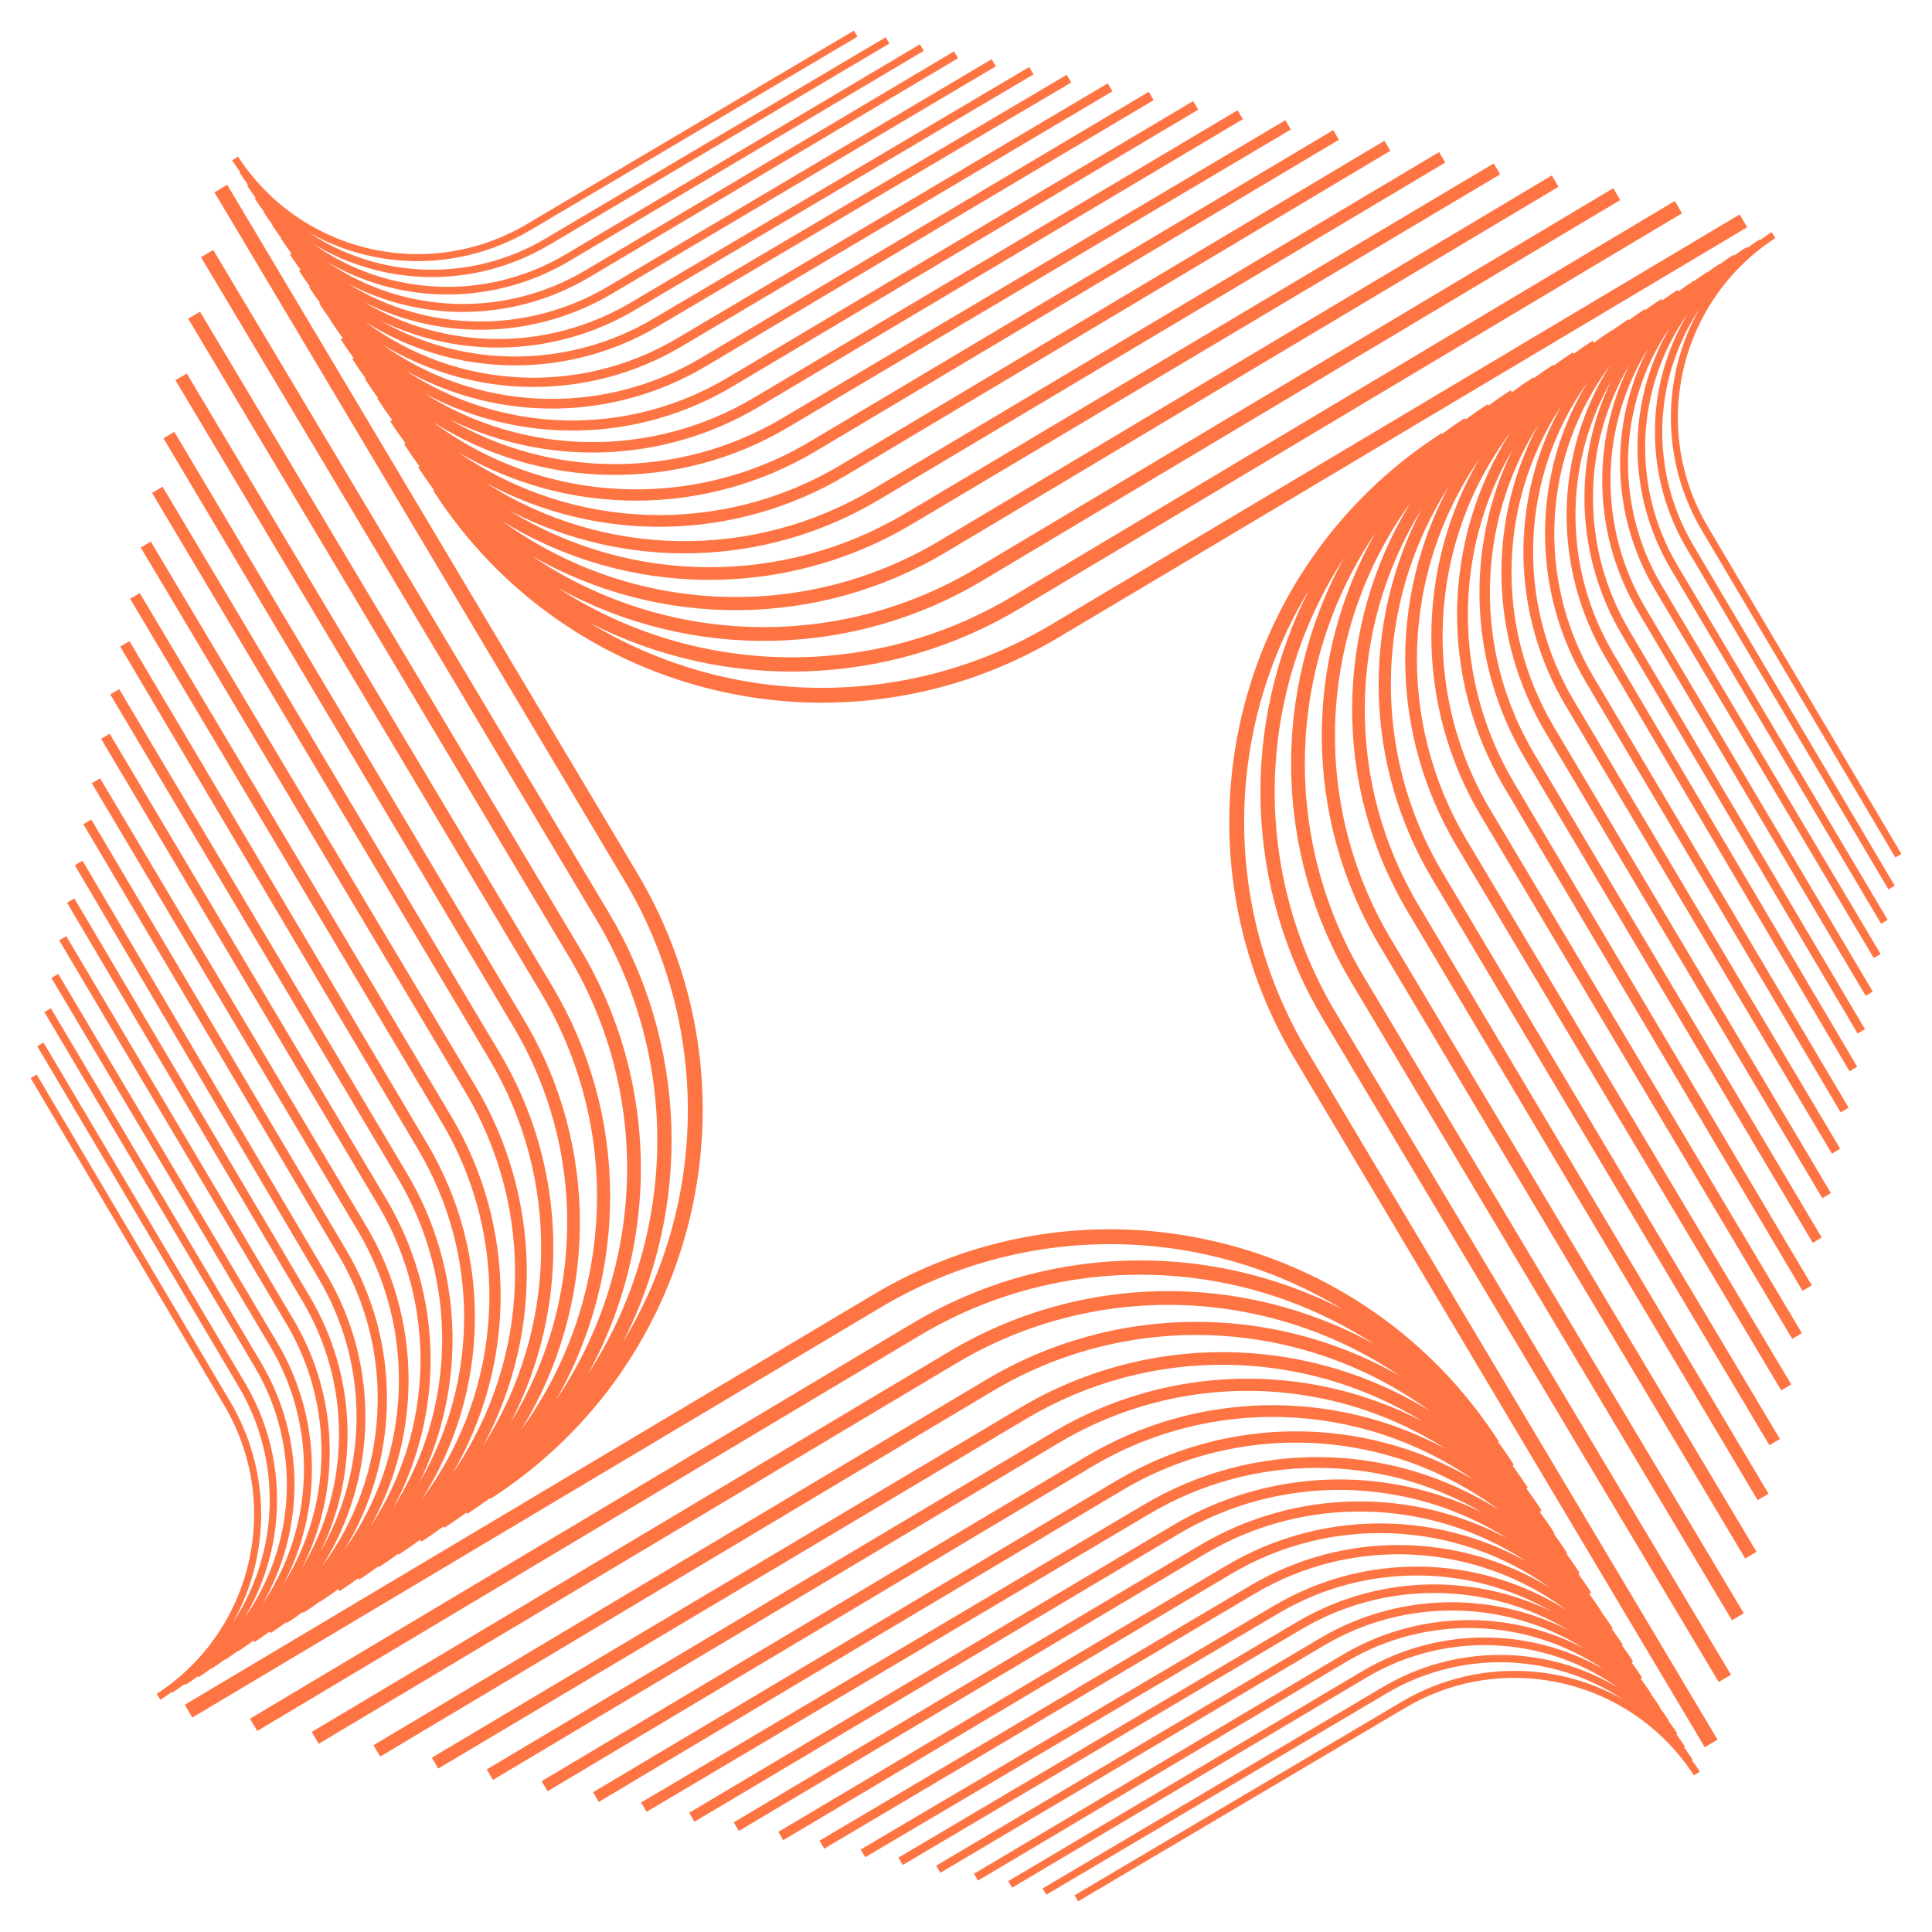
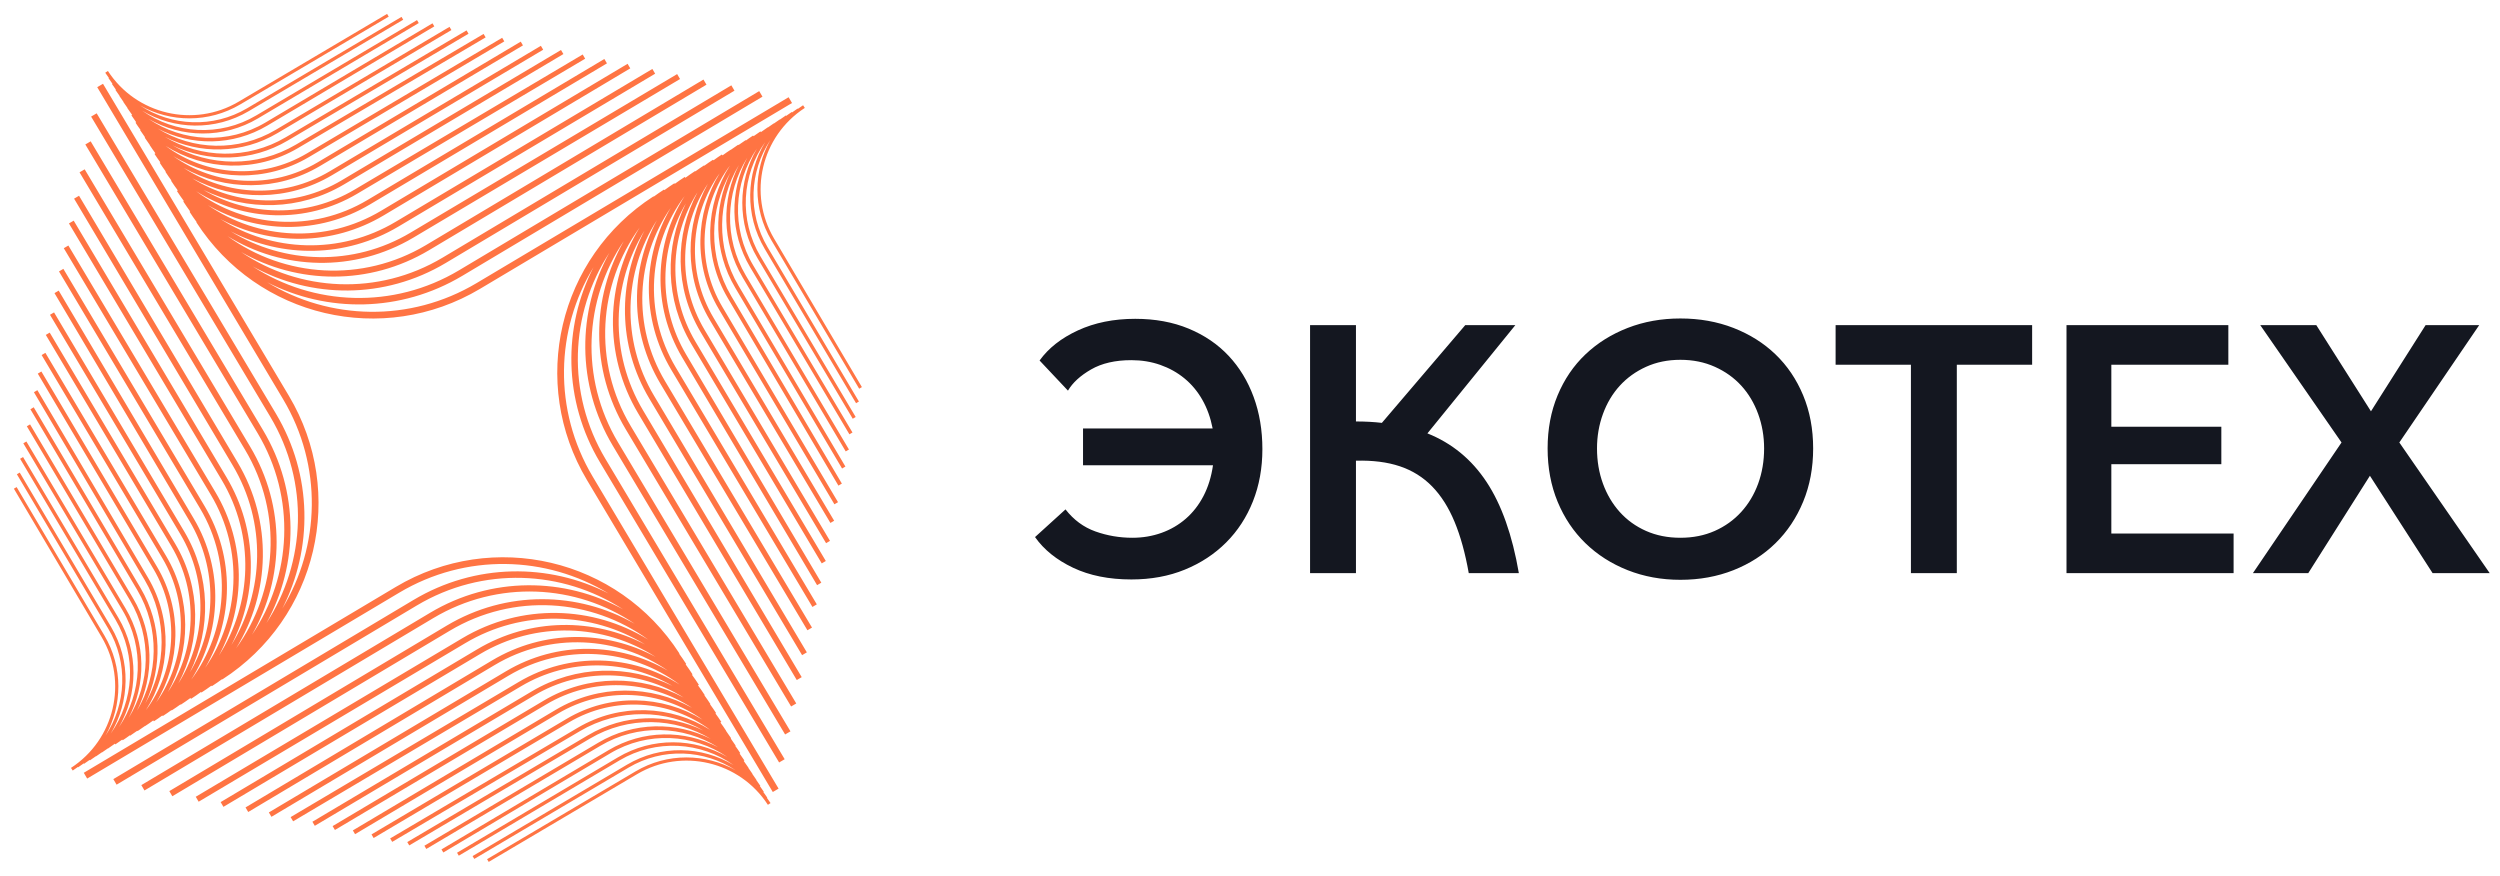
- <svg xmlns="http://www.w3.org/2000/svg" width="55" height="55" viewBox="0 0 55 55">
-   <path fill="#FF7443" fill-rule="evenodd" d="M6.625 46.199a6.332 6.332 0 0 0 .17-6.724l-5.734-9.69.178-.106 5.736 9.69a6.538 6.538 0 0 1-.022 6.7 6.582 6.582 0 0 0 .291-7.169L1.262 28.812l.186-.11 5.983 10.089a6.796 6.796 0 0 1 .037 6.876 6.832 6.832 0 0 0 .225-7.34L1.463 27.84l.195-.114 6.229 10.486a7.053 7.053 0 0 1 .188 6.88 7.127 7.127 0 0 0 .08-7.404L1.686 26.77l.202-.119L8.357 37.57a7.357 7.357 0 0 1 .242 7.068 7.422 7.422 0 0 0 .019-7.587L1.908 25.7l.21-.123 6.709 11.349a7.66 7.66 0 0 1 .298 7.247 7.716 7.716 0 0 0-.045-7.761l-6.95-11.78.218-.13 6.949 11.78a7.97 7.97 0 0 1-.134 8.317 8.01 8.01 0 0 0 .471-8.873L2.373 23.464l.226-.134L9.86 35.592a8.27 8.27 0 0 1-.057 8.529 8.299 8.299 0 0 0 .385-9.08L2.614 22.296l.236-.139 7.574 12.743a8.568 8.568 0 0 1 .121 8.56 8.634 8.634 0 0 0 .21-9.17L2.878 21.033l.245-.144 7.88 13.257a8.913 8.913 0 0 1 .193 8.781 8.969 8.969 0 0 0 .129-9.386L3.139 19.769l.255-.15 8.184 13.772a9.258 9.258 0 0 1 .352 8.83 9.348 9.348 0 0 0-.025-9.494l-8.483-14.32.264-.156 8.483 14.32a9.655 9.655 0 0 1-.162 10.114 9.68 9.68 0 0 0 .557-10.755l-8.86-14.884.275-.162 8.86 14.884a9.995 9.995 0 0 1 .041 10.179 10.055 10.055 0 0 0 .357-10.879l-9.23-15.48.286-.169L13.524 30.9a10.382 10.382 0 0 1 .223 10.27 10.475 10.475 0 0 0 .177-11.027L4.329 14.032l.299-.176 9.594 16.112a10.815 10.815 0 0 1 .307 10.543 10.894 10.894 0 0 0 .082-11.293L4.653 12.476l.31-.182 9.957 16.742a11.253 11.253 0 0 1-.09 11.675 11.312 11.312 0 0 0 .56-12.466L4.994 10.823l.323-.19 10.394 17.423a11.68 11.68 0 0 1 .115 11.804 11.772 11.772 0 0 0 .354-12.652L5.358 9.073l.337-.198 10.822 18.136a12.154 12.154 0 0 1 .216 12.117 12.232 12.232 0 0 0 .24-12.957L5.722 7.322l.35-.205 11.25 18.85a12.628 12.628 0 0 1 .407 12.25 12.737 12.737 0 0 0 .05-13.147L6.105 5.475l.364-.214 11.673 19.596A13.156 13.156 0 0 1 13.96 42.67l-.012-.02c-.21.154-.425.303-.647.445l-.024-.036c-.204.15-.413.294-.629.433l-.024-.037c-.204.15-.413.295-.63.434l-.035-.055a11.57 11.57 0 0 1-.611.423l-.014-.021c-.178.13-.361.256-.55.378l-.014-.022c-.178.13-.36.257-.549.378l-.025-.04c-.173.128-.35.25-.532.368l-.038-.057a9.969 9.969 0 0 1-.513.357l-.005-.008c-.152.112-.308.22-.469.324l-.016-.024a8.935 8.935 0 0 1-.451.311l-.016-.024a8.515 8.515 0 0 1-.452.312l-.027-.042c-.14.104-.285.204-.434.3l-.028-.043a7.98 7.98 0 0 1-.433.303l-.007-.01c-.12.089-.244.174-.37.257l-.007-.01c-.12.089-.244.175-.371.257l-.007-.01c-.12.09-.244.175-.37.257l-.018-.026a7.128 7.128 0 0 1-.355.245l-.017-.028a6.405 6.405 0 0 1-.354.246l-.013-.02a6.694 6.694 0 0 1-.326.226l-.109-.168a6.093 6.093 0 0 0 1.927-8.212l-5.513-9.32.172-.102 5.513 9.32a6.292 6.292 0 0 1 .068 6.29zM46.2 48.375a6.332 6.332 0 0 0-6.724-.17l-9.69 5.734-.106-.178 9.69-5.736a6.538 6.538 0 0 1 6.7.022 6.582 6.582 0 0 0-7.169-.291l-10.088 5.982-.11-.186 10.089-5.983a6.796 6.796 0 0 1 6.876-.037 6.832 6.832 0 0 0-7.34-.225l-10.487 6.23-.114-.195 10.486-6.229a7.053 7.053 0 0 1 6.88-.188 7.127 7.127 0 0 0-7.404-.08L26.77 53.314l-.119-.202 10.918-6.469a7.357 7.357 0 0 1 7.068-.242 7.422 7.422 0 0 0-7.587-.019l-11.35 6.71-.123-.21 11.349-6.709a7.66 7.66 0 0 1 7.247-.298 7.716 7.716 0 0 0-7.761.045l-11.78 6.95-.13-.218 11.78-6.949a7.97 7.97 0 0 1 8.317.134 8.01 8.01 0 0 0-8.873-.471l-12.262 7.261-.134-.226 12.262-7.261a8.27 8.27 0 0 1 8.529.057 8.299 8.299 0 0 0-9.08-.385l-12.744 7.574-.139-.236 12.743-7.574a8.568 8.568 0 0 1 8.56-.121 8.634 8.634 0 0 0-9.17-.21l-13.258 7.878-.144-.245 13.257-7.88a8.913 8.913 0 0 1 8.781-.193 8.969 8.969 0 0 0-9.386-.129l-13.772 8.185-.15-.255 13.772-8.184a9.258 9.258 0 0 1 8.83-.352 9.348 9.348 0 0 0-9.494.025l-14.32 8.483-.156-.264 14.32-8.483a9.655 9.655 0 0 1 10.114.162 9.68 9.68 0 0 0-10.755-.557l-14.884 8.86-.162-.275 14.884-8.86a9.995 9.995 0 0 1 10.179-.041 10.055 10.055 0 0 0-10.879-.357l-15.48 9.23-.169-.286L30.9 41.476a10.382 10.382 0 0 1 10.27-.223 10.475 10.475 0 0 0-11.027-.177l-16.111 9.595-.176-.299 16.112-9.594a10.815 10.815 0 0 1 10.543-.307 10.894 10.894 0 0 0-11.293-.082l-16.742 9.958-.182-.31 16.742-9.957a11.253 11.253 0 0 1 11.675.09 11.312 11.312 0 0 0-12.466-.56L10.823 50.006l-.19-.323 17.423-10.394a11.68 11.68 0 0 1 11.804-.115 11.772 11.772 0 0 0-12.652-.354L9.073 49.642l-.198-.337 18.136-10.822a12.154 12.154 0 0 1 12.117-.216 12.232 12.232 0 0 0-12.957-.24L7.322 49.278l-.205-.35 18.85-11.25a12.628 12.628 0 0 1 12.25-.407 12.737 12.737 0 0 0-13.147-.05L5.475 48.895l-.214-.364 19.596-11.673A13.156 13.156 0 0 1 42.67 41.04l-.02.012c.154.21.303.425.445.647l-.036.024c.15.204.294.413.433.629l-.037.024c.15.204.295.413.434.63l-.055.035c.147.198.288.402.423.611l-.021.014c.13.178.256.361.378.55l-.022.014c.13.178.257.36.378.549l-.04.025c.128.173.25.35.368.532l-.057.038c.123.166.242.337.357.513l-.008.005c.112.152.22.308.324.469l-.024.016c.107.146.211.296.311.451l-.024.016c.108.146.212.297.312.452l-.042.027c.104.14.204.285.3.434l-.043.028c.105.14.206.285.303.433l-.01.007c.089.12.174.244.257.37l-.01.007c.089.12.175.244.257.371l-.01.007c.09.12.175.244.257.37l-.026.018c.084.115.166.233.245.355l-.028.017c.086.115.168.233.246.354l-.02.013c.078.106.153.215.226.326l-.168.109a6.093 6.093 0 0 0-8.212-1.927l-9.32 5.513-.102-.172 9.32-5.513a6.292 6.292 0 0 1 6.29-.068zM48.375 8.8a6.332 6.332 0 0 0-.17 6.724l5.734 9.69-.178.106-5.736-9.69a6.538 6.538 0 0 1 .022-6.7 6.582 6.582 0 0 0-.291 7.169l5.982 10.088-.186.11-5.983-10.089a6.796 6.796 0 0 1-.037-6.876 6.832 6.832 0 0 0-.225 7.34l6.23 10.487-.195.114-6.229-10.486a7.053 7.053 0 0 1-.188-6.88 7.127 7.127 0 0 0-.08 7.404l6.469 10.918-.202.119-6.469-10.918a7.357 7.357 0 0 1-.242-7.068 7.422 7.422 0 0 0-.019 7.587l6.71 11.35-.21.123-6.709-11.349a7.66 7.66 0 0 1-.298-7.247 7.716 7.716 0 0 0 .045 7.761l6.95 11.78-.218.13-6.949-11.78a7.97 7.97 0 0 1 .134-8.317 8.01 8.01 0 0 0-.471 8.873l7.261 12.262-.226.134-7.261-12.262a8.27 8.27 0 0 1 .057-8.529 8.299 8.299 0 0 0-.385 9.08l7.574 12.744-.236.139-7.574-12.743a8.568 8.568 0 0 1-.121-8.56 8.634 8.634 0 0 0-.21 9.17l7.878 13.258-.245.144-7.88-13.257a8.913 8.913 0 0 1-.193-8.781 8.969 8.969 0 0 0-.129 9.386l8.185 13.772-.255.15-8.184-13.772a9.258 9.258 0 0 1-.352-8.83 9.348 9.348 0 0 0 .025 9.494l8.483 14.32-.264.156-8.483-14.32a9.655 9.655 0 0 1 .162-10.114 9.68 9.68 0 0 0-.557 10.755l8.86 14.884-.275.162-8.86-14.884a9.995 9.995 0 0 1-.041-10.179 10.055 10.055 0 0 0-.357 10.879l9.23 15.48-.286.169L41.476 24.1a10.382 10.382 0 0 1-.223-10.27 10.475 10.475 0 0 0-.177 11.027l9.595 16.111-.299.176-9.594-16.112a10.815 10.815 0 0 1-.307-10.543 10.894 10.894 0 0 0-.082 11.293l9.958 16.742-.31.182-9.957-16.742a11.253 11.253 0 0 1 .09-11.675 11.312 11.312 0 0 0-.56 12.466l10.395 17.422-.323.19-10.394-17.423a11.68 11.68 0 0 1-.115-11.804 11.772 11.772 0 0 0-.354 12.652l10.823 18.135-.337.198-10.822-18.136a12.154 12.154 0 0 1-.216-12.117 12.232 12.232 0 0 0-.24 12.957l11.251 18.849-.35.205-11.25-18.85a12.628 12.628 0 0 1-.407-12.25 12.737 12.737 0 0 0-.05 13.147l11.674 19.595-.364.214-11.673-19.596A13.156 13.156 0 0 1 41.04 12.33l.012.02c.21-.154.425-.303.647-.445l.024.036c.204-.15.413-.294.629-.433l.024.037c.204-.15.413-.295.63-.434l.035.055c.198-.147.402-.288.611-.423l.014.021c.178-.13.361-.256.55-.378l.014.022c.178-.13.36-.257.549-.378l.025.04c.173-.128.35-.25.532-.368l.038.057c.166-.123.337-.242.513-.357l.005.008c.152-.112.308-.22.469-.324l.016.024c.146-.107.296-.211.451-.311l.016.024c.146-.108.297-.212.452-.312l.027.042c.14-.104.285-.204.434-.3l.028.043a7.98 7.98 0 0 1 .433-.303l.007.01c.12-.089.244-.174.37-.257l.007.01c.12-.089.244-.175.371-.257l.007.01c.12-.09.244-.175.37-.257l.018.026c.115-.084.233-.166.355-.245l.017.028c.115-.086.233-.168.354-.246l.013.02c.106-.078.215-.153.326-.226l.109.168a6.093 6.093 0 0 0-1.927 8.212l5.513 9.32-.172.102-5.513-9.32a6.292 6.292 0 0 1-.068-6.29zM8.8 6.625a6.332 6.332 0 0 0 6.724.17l9.69-5.734.106.178-9.69 5.736a6.538 6.538 0 0 1-6.7-.022 6.582 6.582 0 0 0 7.169.291l10.088-5.982.11.186-10.089 5.983a6.796 6.796 0 0 1-6.876.037 6.832 6.832 0 0 0 7.34.225l10.487-6.23.114.195-10.486 6.229a7.053 7.053 0 0 1-6.88.188 7.127 7.127 0 0 0 7.404.08L28.23 1.686l.119.202L17.43 8.357a7.357 7.357 0 0 1-7.068.242 7.422 7.422 0 0 0 7.587.019l11.35-6.71.123.21-11.349 6.709a7.66 7.66 0 0 1-7.247.298 7.716 7.716 0 0 0 7.761-.045l11.78-6.95.13.218-11.78 6.949a7.97 7.97 0 0 1-8.317-.134 8.01 8.01 0 0 0 8.873.471l12.262-7.261.134.226L19.408 9.86a8.27 8.27 0 0 1-8.529-.057 8.299 8.299 0 0 0 9.08.385l12.744-7.574.139.236-12.743 7.574a8.568 8.568 0 0 1-8.56.121 8.634 8.634 0 0 0 9.17.21l13.258-7.878.144.245-13.257 7.88a8.913 8.913 0 0 1-8.781.193 8.969 8.969 0 0 0 9.386.129l13.772-8.185.15.255-13.772 8.184a9.258 9.258 0 0 1-8.83.352 9.348 9.348 0 0 0 9.494-.025l14.32-8.483.156.264-14.32 8.483a9.655 9.655 0 0 1-10.114-.162 9.68 9.68 0 0 0 10.755.557l14.884-8.86.162.275-14.884 8.86a9.995 9.995 0 0 1-10.179.041 10.055 10.055 0 0 0 10.879.357l15.48-9.23.169.286L24.1 13.524a10.382 10.382 0 0 1-10.27.223 10.475 10.475 0 0 0 11.027.177l16.111-9.595.176.299-16.112 9.594a10.815 10.815 0 0 1-10.543.307 10.894 10.894 0 0 0 11.293.082l16.742-9.958.182.31-16.742 9.957a11.253 11.253 0 0 1-11.675-.09 11.312 11.312 0 0 0 12.466.56L44.177 4.994l.19.323-17.423 10.394a11.68 11.68 0 0 1-11.804.115 11.772 11.772 0 0 0 12.652.354L45.927 5.358l.198.337-18.136 10.822a12.154 12.154 0 0 1-12.117.216 12.232 12.232 0 0 0 12.957.24L47.678 5.722l.205.35-18.85 11.25a12.628 12.628 0 0 1-12.25.407 12.737 12.737 0 0 0 13.147.05L49.525 6.105l.214.364-19.596 11.673A13.156 13.156 0 0 1 12.33 13.96l.02-.012c-.154-.21-.303-.425-.445-.647l.036-.024c-.15-.204-.294-.413-.433-.629l.037-.024c-.15-.204-.295-.413-.434-.63l.055-.035a11.57 11.57 0 0 1-.423-.611l.021-.014a10.98 10.98 0 0 1-.378-.55l.022-.014c-.13-.178-.257-.36-.378-.549l.04-.025c-.128-.173-.25-.35-.368-.532l.057-.038a9.969 9.969 0 0 1-.357-.513l.008-.005a9.506 9.506 0 0 1-.324-.469l.024-.016a8.935 8.935 0 0 1-.311-.451l.024-.016a8.515 8.515 0 0 1-.312-.452l.042-.027a8.494 8.494 0 0 1-.3-.434l.043-.028a7.98 7.98 0 0 1-.303-.433l.01-.007a7.963 7.963 0 0 1-.257-.37l.01-.007a7.584 7.584 0 0 1-.257-.371l.01-.007a7.242 7.242 0 0 1-.257-.37l.026-.018a7.128 7.128 0 0 1-.245-.355l.028-.017a6.405 6.405 0 0 1-.246-.354l.02-.013a6.693 6.693 0 0 1-.226-.326l.168-.109a6.093 6.093 0 0 0 8.212 1.927l9.32-5.513.102.172-9.32 5.513a6.292 6.292 0 0 1-6.29.068z" />
+ <svg xmlns="http://www.w3.org/2000/svg" width="157px" height="55px" viewBox="0 0 157 55" version="1.1">
+   <defs />
+   <g id="Page-1" stroke="none" stroke-width="1" fill="none" fill-rule="evenodd">
+     <g id="Экотех_1200" transform="translate(-31, -28)">
+       <g id="Group-18" transform="translate(31, 28)">
+         <g id="logo">
+           <path d="M7.291,46.916 C8.522,44.908 8.574,42.296 7.226,40.19 L1.156,30.706 L1.331,30.594 L7.401,40.078 C8.738,42.167 8.742,44.737 7.613,46.775 C9.003,44.664 9.1,41.854 7.655,39.6 L1.324,29.727 L1.506,29.611 L7.837,39.484 C9.21,41.625 9.236,44.251 8.114,46.355 C9.491,44.175 9.562,41.314 8.083,39.011 L1.492,28.748 L1.681,28.627 L8.273,38.89 C9.643,41.024 9.725,43.621 8.701,45.759 C9.987,43.521 10.004,40.669 8.523,38.357 L1.676,27.672 L1.874,27.546 L8.72,38.231 C10.123,40.42 10.225,43.078 9.208,45.286 C10.481,42.977 10.474,40.068 8.962,37.703 L1.861,26.595 L2.066,26.464 L9.167,37.572 C10.6,39.813 10.724,42.529 9.718,44.804 C10.973,42.426 10.943,39.463 9.402,37.049 L2.046,25.518 L2.258,25.382 L9.615,36.913 C11.272,39.511 11.237,42.723 9.771,45.228 C11.563,42.644 11.723,39.142 9.932,36.344 L2.247,24.343 L2.469,24.202 L10.154,36.203 C11.858,38.864 11.851,42.142 10.394,44.728 C12.169,42.059 12.298,38.496 10.462,35.64 L2.448,23.169 L2.679,23.022 L10.693,35.493 C12.403,38.154 12.463,41.408 11.113,44.043 C12.786,41.301 12.849,37.743 11.003,34.871 L2.666,21.896 L2.906,21.743 L11.243,34.718 C12.995,37.444 13.082,40.768 11.744,43.487 C13.398,40.659 13.429,37.035 11.544,34.102 L2.884,20.624 L3.134,20.465 L11.794,33.943 C13.55,36.676 13.695,39.989 12.453,42.755 C14.017,39.856 13.991,36.225 12.097,33.268 L3.119,19.254 L3.378,19.088 L12.356,33.103 C14.381,36.264 14.338,40.173 12.546,43.216 C14.721,40.084 14.911,35.84 12.728,32.448 L3.354,17.883 L3.623,17.711 L12.998,32.277 C15.039,35.448 15.071,39.34 13.393,42.448 C15.458,39.226 15.573,34.98 13.371,31.564 L3.605,16.415 L3.886,16.236 L13.651,31.386 C15.707,34.575 15.808,38.465 14.233,41.642 C16.198,38.327 16.245,34.064 14.024,30.615 L3.874,14.849 L4.166,14.663 L14.317,30.43 C16.422,33.7 16.554,37.677 14.991,40.956 C16.935,37.536 16.946,33.192 14.678,29.667 L4.142,13.282 L4.446,13.089 L14.982,29.474 C17.326,33.119 17.312,37.612 15.298,41.145 C17.766,37.493 17.954,32.593 15.423,28.667 L4.427,11.618 L4.743,11.418 L15.739,28.467 C18.108,32.141 18.171,36.641 16.265,40.26 C18.627,36.497 18.738,31.572 16.178,27.603 L4.729,9.856 L5.058,9.648 L16.507,27.395 C18.937,31.161 19.037,35.761 17.145,39.497 C19.483,35.613 19.551,30.596 16.933,26.539 L5.031,8.094 L5.373,7.877 L17.275,26.323 C19.726,30.121 19.898,34.734 18.109,38.552 C20.346,34.562 20.342,29.513 17.7,25.411 L5.35,6.235 L5.705,6.009 L18.055,25.186 C21.903,31.159 20.333,39.076 14.498,43.133 L14.485,43.114 C14.281,43.275 14.07,43.431 13.854,43.581 L13.829,43.546 C13.63,43.703 13.426,43.854 13.215,44.001 L13.19,43.964 C12.991,44.122 12.787,44.274 12.576,44.42 L12.539,44.366 C12.346,44.52 12.147,44.668 11.943,44.811 L11.928,44.79 C11.754,44.927 11.576,45.059 11.392,45.187 L11.377,45.165 C11.204,45.302 11.025,45.435 10.841,45.562 L10.814,45.524 C10.647,45.657 10.474,45.786 10.296,45.91 L10.256,45.854 C10.095,45.983 9.927,46.108 9.755,46.228 L9.75,46.221 C9.602,46.338 9.45,46.451 9.293,46.561 L9.277,46.537 C9.134,46.65 8.987,46.759 8.836,46.864 L8.819,46.84 C8.677,46.954 8.53,47.063 8.379,47.168 L8.35,47.127 C8.213,47.236 8.072,47.341 7.927,47.443 L7.897,47.4 C7.761,47.51 7.62,47.616 7.475,47.718 L7.468,47.709 C7.351,47.801 7.23,47.891 7.106,47.978 L7.1,47.969 C6.983,48.062 6.862,48.152 6.738,48.238 L6.731,48.229 C6.614,48.322 6.493,48.412 6.369,48.499 L6.351,48.472 C6.239,48.561 6.124,48.647 6.005,48.73 L5.987,48.703 C5.875,48.792 5.76,48.878 5.642,48.961 L5.627,48.941 C5.525,49.023 5.419,49.102 5.31,49.178 L5.195,49.015 C7.871,47.141 8.594,43.492 6.834,40.74 L1,31.618 L1.168,31.51 L7.002,40.633 C8.253,42.588 8.29,44.982 7.291,46.916 Z M46.916,47.709 C44.908,46.478 42.296,46.426 40.19,47.774 L30.706,53.844 L30.594,53.669 L40.078,47.599 C42.167,46.262 44.737,46.258 46.775,47.387 C44.664,45.997 41.854,45.9 39.6,47.345 L29.727,53.676 L29.611,53.494 L39.484,47.163 C41.625,45.79 44.251,45.764 46.355,46.886 C44.175,45.509 41.314,45.438 39.011,46.917 L28.748,53.508 L28.627,53.319 L38.89,46.727 C41.024,45.357 43.621,45.275 45.759,46.299 C43.521,45.013 40.669,44.996 38.357,46.477 L27.672,53.324 L27.546,53.126 L38.231,46.28 C40.42,44.877 43.078,44.775 45.286,45.792 C42.977,44.519 40.068,44.526 37.703,46.038 L26.595,53.139 L26.464,52.934 L37.572,45.833 C39.813,44.4 42.529,44.276 44.804,45.282 C42.426,44.027 39.463,44.057 37.049,45.598 L25.518,52.954 L25.382,52.742 L36.913,45.385 C39.511,43.728 42.723,43.763 45.228,45.229 C42.644,43.437 39.142,43.277 36.344,45.068 L24.343,52.753 L24.202,52.531 L36.203,44.846 C38.864,43.142 42.142,43.149 44.728,44.606 C42.059,42.831 38.496,42.702 35.64,44.538 L23.169,52.552 L23.022,52.321 L35.493,44.307 C38.154,42.597 41.408,42.537 44.043,43.887 C41.301,42.214 37.743,42.151 34.871,43.997 L21.896,52.334 L21.743,52.094 L34.718,43.757 C37.444,42.005 40.768,41.918 43.487,43.256 C40.659,41.602 37.035,41.571 34.102,43.456 L20.624,52.116 L20.465,51.866 L33.943,43.206 C36.676,41.45 39.989,41.305 42.755,42.547 C39.856,40.983 36.225,41.009 33.268,42.903 L19.254,51.881 L19.088,51.622 L33.103,42.644 C36.264,40.619 40.173,40.662 43.216,42.454 C40.084,40.279 35.84,40.089 32.448,42.272 L17.883,51.646 L17.711,51.377 L32.277,42.002 C35.448,39.961 39.34,39.929 42.448,41.607 C39.226,39.542 34.98,39.427 31.564,41.629 L16.415,51.395 L16.236,51.114 L31.386,41.349 C34.575,39.293 38.465,39.192 41.642,40.767 C38.327,38.802 34.064,38.755 30.615,40.976 L14.849,51.126 L14.663,50.834 L30.43,40.683 C33.7,38.578 37.677,38.446 40.956,40.009 C37.536,38.065 33.192,38.054 29.667,40.322 L13.282,50.858 L13.089,50.554 L29.474,40.018 C33.119,37.674 37.612,37.688 41.145,39.702 C37.493,37.234 32.593,37.046 28.667,39.577 L11.618,50.573 L11.418,50.257 L28.467,39.261 C32.141,36.892 36.641,36.829 40.26,38.735 C36.497,36.373 31.572,36.262 27.603,38.822 L9.856,50.271 L9.648,49.942 L27.395,38.493 C31.161,36.063 35.761,35.963 39.497,37.855 C35.613,35.517 30.596,35.449 26.539,38.067 L8.094,49.969 L7.877,49.627 L26.323,37.725 C30.121,35.274 34.734,35.102 38.552,36.891 C34.562,34.654 29.513,34.658 25.411,37.3 L6.235,49.65 L6.009,49.295 L25.186,36.945 C31.159,33.097 39.076,34.667 43.133,40.502 L43.114,40.515 C43.275,40.719 43.431,40.93 43.581,41.146 L43.546,41.171 C43.703,41.37 43.854,41.574 44.001,41.785 L43.964,41.81 C44.122,42.009 44.274,42.213 44.42,42.424 L44.366,42.461 C44.52,42.654 44.668,42.853 44.811,43.057 L44.79,43.072 C44.927,43.246 45.059,43.424 45.187,43.608 L45.165,43.623 C45.302,43.796 45.435,43.975 45.562,44.159 L45.524,44.186 C45.657,44.353 45.786,44.526 45.91,44.704 L45.854,44.744 C45.983,44.905 46.108,45.073 46.228,45.245 L46.221,45.25 C46.338,45.398 46.451,45.55 46.561,45.707 L46.537,45.723 C46.65,45.866 46.759,46.013 46.864,46.164 L46.84,46.181 C46.954,46.323 47.063,46.47 47.168,46.621 L47.127,46.65 C47.236,46.787 47.341,46.928 47.443,47.073 L47.4,47.103 C47.51,47.239 47.616,47.38 47.718,47.525 L47.709,47.532 C47.801,47.649 47.891,47.77 47.978,47.894 L47.969,47.9 C48.062,48.017 48.152,48.138 48.238,48.262 L48.229,48.269 C48.322,48.386 48.412,48.507 48.499,48.631 L48.472,48.649 C48.561,48.761 48.647,48.876 48.73,48.995 L48.703,49.013 C48.792,49.125 48.878,49.24 48.961,49.358 L48.941,49.373 C49.023,49.475 49.102,49.581 49.178,49.69 L49.015,49.805 C47.141,47.129 43.492,46.406 40.74,48.166 L31.618,54 L31.51,53.832 L40.633,47.998 C42.588,46.747 44.982,46.71 46.916,47.709 Z M47.709,8.084 C46.478,10.092 46.426,12.704 47.774,14.81 L53.844,24.294 L53.669,24.406 L47.599,14.922 C46.262,12.833 46.258,10.263 47.387,8.225 C45.997,10.336 45.9,13.146 47.345,15.4 L53.676,25.273 L53.494,25.389 L47.163,15.516 C45.79,13.375 45.764,10.749 46.886,8.645 C45.509,10.825 45.438,13.686 46.917,15.989 L53.508,26.252 L53.319,26.373 L46.727,16.11 C45.357,13.976 45.275,11.379 46.299,9.241 C45.013,11.479 44.996,14.331 46.477,16.643 L53.324,27.328 L53.126,27.454 L46.28,16.769 C44.877,14.58 44.775,11.922 45.792,9.714 C44.519,12.023 44.526,14.932 46.038,17.297 L53.139,28.405 L52.934,28.536 L45.833,17.428 C44.4,15.187 44.276,12.471 45.282,10.196 C44.027,12.574 44.057,15.537 45.598,17.951 L52.954,29.482 L52.742,29.618 L45.385,18.087 C43.728,15.489 43.763,12.277 45.229,9.772 C43.437,12.356 43.277,15.858 45.068,18.656 L52.753,30.657 L52.531,30.798 L44.846,18.797 C43.142,16.136 43.149,12.858 44.606,10.272 C42.831,12.941 42.702,16.504 44.538,19.36 L52.552,31.831 L52.321,31.978 L44.307,19.507 C42.597,16.846 42.537,13.592 43.887,10.957 C42.214,13.699 42.151,17.257 43.997,20.129 L52.334,33.104 L52.094,33.257 L43.757,20.282 C42.005,17.556 41.918,14.232 43.256,11.513 C41.602,14.341 41.571,17.965 43.456,20.898 L52.116,34.376 L51.866,34.535 L43.206,21.057 C41.45,18.324 41.305,15.011 42.547,12.245 C40.983,15.144 41.009,18.775 42.903,21.732 L51.881,35.746 L51.622,35.912 L42.644,21.897 C40.619,18.736 40.662,14.827 42.454,11.784 C40.279,14.916 40.089,19.16 42.272,22.552 L51.646,37.117 L51.377,37.289 L42.002,22.723 C39.961,19.552 39.929,15.66 41.607,12.552 C39.542,15.774 39.427,20.02 41.629,23.436 L51.395,38.585 L51.114,38.764 L41.349,23.614 C39.293,20.425 39.192,16.535 40.767,13.358 C38.802,16.673 38.755,20.936 40.976,24.385 L51.126,40.151 L50.834,40.337 L40.683,24.57 C38.578,21.3 38.446,17.323 40.009,14.044 C38.065,17.464 38.054,21.808 40.322,25.333 L50.858,41.718 L50.554,41.911 L40.018,25.526 C37.674,21.881 37.688,17.388 39.702,13.855 C37.234,17.507 37.046,22.407 39.577,26.333 L50.573,43.382 L50.257,43.582 L39.261,26.533 C36.892,22.859 36.829,18.359 38.735,14.74 C36.373,18.503 36.262,23.428 38.822,27.397 L50.271,45.144 L49.942,45.352 L38.493,27.605 C36.063,23.839 35.963,19.239 37.855,15.503 C35.517,19.387 35.449,24.404 38.067,28.461 L49.969,46.906 L49.627,47.123 L37.725,28.677 C35.274,24.879 35.102,20.266 36.891,16.448 C34.654,20.438 34.658,25.487 37.3,29.589 L49.65,48.765 L49.295,48.991 L36.945,29.814 C33.097,23.841 34.667,15.924 40.502,11.867 L40.515,11.886 C40.719,11.725 40.93,11.569 41.146,11.419 L41.171,11.454 C41.37,11.297 41.574,11.146 41.785,10.999 L41.81,11.036 C42.009,10.878 42.213,10.726 42.424,10.58 L42.461,10.634 C42.654,10.48 42.853,10.332 43.057,10.189 L43.072,10.21 C43.246,10.073 43.424,9.941 43.608,9.813 L43.623,9.835 C43.796,9.698 43.975,9.565 44.159,9.438 L44.186,9.476 C44.353,9.343 44.526,9.214 44.704,9.09 L44.744,9.146 C44.905,9.017 45.073,8.892 45.245,8.772 L45.25,8.779 C45.398,8.662 45.55,8.549 45.707,8.439 L45.723,8.463 C45.866,8.35 46.013,8.241 46.164,8.136 L46.181,8.16 C46.323,8.046 46.47,7.937 46.621,7.832 L46.65,7.873 C46.787,7.764 46.928,7.659 47.073,7.557 L47.103,7.6 C47.239,7.49 47.38,7.384 47.525,7.282 L47.532,7.291 C47.649,7.199 47.77,7.109 47.894,7.022 L47.9,7.031 C48.017,6.938 48.138,6.848 48.262,6.762 L48.269,6.771 C48.386,6.678 48.507,6.588 48.631,6.501 L48.649,6.528 C48.761,6.439 48.876,6.353 48.995,6.27 L49.013,6.297 C49.125,6.208 49.24,6.122 49.358,6.039 L49.373,6.059 C49.475,5.977 49.581,5.898 49.69,5.822 L49.805,5.985 C47.129,7.859 46.406,11.508 48.166,14.26 L54,23.382 L53.832,23.49 L47.998,14.367 C46.747,12.412 46.71,10.018 47.709,8.084 Z M8.084,7.291 C10.092,8.522 12.704,8.574 14.81,7.226 L24.294,1.156 L24.406,1.331 L14.922,7.401 C12.833,8.738 10.263,8.742 8.225,7.613 C10.336,9.003 13.146,9.1 15.4,7.655 L25.273,1.324 L25.389,1.506 L15.516,7.837 C13.375,9.21 10.749,9.236 8.645,8.114 C10.825,9.491 13.686,9.562 15.989,8.083 L26.252,1.492 L26.373,1.681 L16.11,8.273 C13.976,9.643 11.379,9.725 9.241,8.701 C11.479,9.987 14.331,10.004 16.643,8.523 L27.328,1.676 L27.454,1.874 L16.769,8.72 C14.58,10.123 11.922,10.225 9.714,9.208 C12.023,10.481 14.932,10.474 17.297,8.962 L28.405,1.861 L28.536,2.066 L17.428,9.167 C15.187,10.6 12.471,10.724 10.196,9.718 C12.574,10.973 15.537,10.943 17.951,9.402 L29.482,2.046 L29.618,2.258 L18.087,9.615 C15.489,11.272 12.277,11.237 9.772,9.771 C12.356,11.563 15.858,11.723 18.656,9.932 L30.657,2.247 L30.798,2.469 L18.797,10.154 C16.136,11.858 12.858,11.851 10.272,10.394 C12.941,12.169 16.504,12.298 19.36,10.462 L31.831,2.448 L31.978,2.679 L19.507,10.693 C16.846,12.403 13.592,12.463 10.957,11.113 C13.699,12.786 17.257,12.849 20.129,11.003 L33.104,2.666 L33.257,2.906 L20.282,11.243 C17.556,12.995 14.232,13.082 11.513,11.744 C14.341,13.398 17.965,13.429 20.898,11.544 L34.376,2.884 L34.535,3.134 L21.057,11.794 C18.324,13.55 15.011,13.695 12.245,12.453 C15.144,14.017 18.775,13.991 21.732,12.097 L35.746,3.119 L35.912,3.378 L21.897,12.356 C18.736,14.381 14.827,14.338 11.784,12.546 C14.916,14.721 19.16,14.911 22.552,12.728 L37.117,3.354 L37.289,3.623 L22.723,12.998 C19.552,15.039 15.66,15.071 12.552,13.393 C15.774,15.458 20.02,15.573 23.436,13.371 L38.585,3.605 L38.764,3.886 L23.614,13.651 C20.425,15.707 16.535,15.808 13.358,14.233 C16.673,16.198 20.936,16.245 24.385,14.024 L40.151,3.874 L40.337,4.166 L24.57,14.317 C21.3,16.422 17.323,16.554 14.044,14.991 C17.464,16.935 21.808,16.946 25.333,14.678 L41.718,4.142 L41.911,4.446 L25.526,14.982 C21.881,17.326 17.388,17.312 13.855,15.298 C17.507,17.766 22.407,17.954 26.333,15.423 L43.382,4.427 L43.582,4.743 L26.533,15.739 C22.859,18.108 18.359,18.171 14.74,16.265 C18.503,18.627 23.428,18.738 27.397,16.178 L45.144,4.729 L45.352,5.058 L27.605,16.507 C23.839,18.937 19.239,19.037 15.503,17.145 C19.387,19.483 24.404,19.551 28.461,16.933 L46.906,5.031 L47.123,5.373 L28.677,17.275 C24.879,19.726 20.266,19.898 16.448,18.109 C20.438,20.346 25.487,20.342 29.589,17.7 L48.765,5.35 L48.991,5.705 L29.814,18.055 C23.841,21.903 15.924,20.333 11.867,14.498 L11.886,14.485 C11.725,14.281 11.569,14.07 11.419,13.854 L11.454,13.829 C11.297,13.63 11.146,13.426 10.999,13.215 L11.036,13.19 C10.878,12.991 10.726,12.787 10.58,12.576 L10.634,12.539 C10.48,12.346 10.332,12.147 10.189,11.943 L10.21,11.928 C10.073,11.754 9.941,11.576 9.813,11.392 L9.835,11.377 C9.698,11.204 9.565,11.025 9.438,10.841 L9.476,10.814 C9.343,10.647 9.214,10.474 9.09,10.296 L9.146,10.256 C9.017,10.095 8.892,9.927 8.772,9.755 L8.779,9.75 C8.662,9.602 8.549,9.45 8.439,9.293 L8.463,9.277 C8.35,9.134 8.241,8.987 8.136,8.836 L8.16,8.819 C8.046,8.677 7.937,8.53 7.832,8.379 L7.873,8.35 C7.764,8.213 7.659,8.072 7.557,7.927 L7.6,7.897 C7.49,7.761 7.384,7.62 7.282,7.475 L7.291,7.468 C7.199,7.351 7.109,7.23 7.022,7.106 L7.031,7.1 C6.938,6.983 6.848,6.862 6.762,6.738 L6.771,6.731 C6.678,6.614 6.588,6.493 6.501,6.369 L6.528,6.351 C6.439,6.239 6.353,6.124 6.27,6.005 L6.297,5.987 C6.208,5.875 6.122,5.76 6.039,5.642 L6.059,5.627 C5.977,5.525 5.898,5.419 5.822,5.31 L5.985,5.195 C7.859,7.871 11.508,8.594 14.26,6.834 L23.382,1 L23.49,1.168 L14.367,7.002 C12.412,8.253 10.018,8.29 8.084,7.291 Z" fill="#FF7443" transform="translate(27.5, 27.5) rotate(2) translate(-27.5, -27.5) " />
+           <path d="M65,33.728 L66.914,31.99 C67.427,32.65 68.054,33.112 68.795,33.376 C69.536,33.64 70.309,33.772 71.116,33.772 C71.761,33.772 72.37,33.669 72.942,33.464 C73.514,33.259 74.024,32.962 74.471,32.573 C74.918,32.184 75.289,31.708 75.582,31.143 C75.875,30.578 76.073,29.937 76.176,29.218 L68.014,29.218 L68.014,26.908 L76.154,26.908 C76.022,26.233 75.806,25.632 75.505,25.104 C75.204,24.576 74.83,24.129 74.383,23.762 C73.936,23.395 73.43,23.113 72.865,22.915 C72.3,22.717 71.695,22.618 71.05,22.618 C70.038,22.618 69.195,22.812 68.52,23.201 C67.845,23.59 67.361,24.033 67.068,24.532 L65.286,22.64 C65.843,21.863 66.646,21.232 67.695,20.748 C68.744,20.264 69.943,20.022 71.292,20.022 C72.539,20.022 73.657,20.227 74.647,20.638 C75.637,21.049 76.473,21.617 77.155,22.343 C77.837,23.069 78.361,23.931 78.728,24.928 C79.095,25.925 79.278,27.018 79.278,28.206 C79.278,29.394 79.08,30.487 78.684,31.484 C78.288,32.481 77.727,33.343 77.001,34.069 C76.275,34.795 75.41,35.363 74.405,35.774 C73.4,36.185 72.282,36.39 71.05,36.39 C69.642,36.39 68.421,36.144 67.387,35.653 C66.353,35.162 65.557,34.52 65,33.728 Z M82.272,35.994 L82.272,20.418 L85.154,20.418 L85.154,26.468 C85.447,26.468 85.73,26.475 86.001,26.49 C86.272,26.505 86.533,26.527 86.782,26.556 L92.018,20.418 L95.164,20.418 L89.642,27.216 C91.182,27.832 92.421,28.851 93.36,30.274 C94.299,31.697 94.973,33.603 95.384,35.994 L92.238,35.994 C92.018,34.747 91.721,33.673 91.347,32.771 C90.973,31.869 90.504,31.128 89.939,30.549 C89.374,29.97 88.7,29.548 87.915,29.284 C87.13,29.02 86.21,28.903 85.154,28.932 L85.154,35.994 L82.272,35.994 Z M113.866,28.162 C113.866,29.379 113.657,30.494 113.239,31.506 C112.821,32.518 112.242,33.387 111.501,34.113 C110.76,34.839 109.88,35.404 108.861,35.807 C107.842,36.21 106.731,36.412 105.528,36.412 C104.34,36.412 103.236,36.21 102.217,35.807 C101.198,35.404 100.314,34.839 99.566,34.113 C98.818,33.387 98.235,32.518 97.817,31.506 C97.399,30.494 97.19,29.379 97.19,28.162 C97.19,26.945 97.399,25.834 97.817,24.829 C98.235,23.824 98.818,22.966 99.566,22.255 C100.314,21.544 101.198,20.99 102.217,20.594 C103.236,20.198 104.34,20 105.528,20 C106.731,20 107.842,20.198 108.861,20.594 C109.88,20.99 110.76,21.544 111.501,22.255 C112.242,22.966 112.821,23.824 113.239,24.829 C113.657,25.834 113.866,26.945 113.866,28.162 Z M110.786,28.162 C110.786,27.399 110.661,26.677 110.412,25.995 C110.163,25.313 109.811,24.723 109.356,24.224 C108.901,23.725 108.348,23.329 107.695,23.036 C107.042,22.743 106.32,22.596 105.528,22.596 C104.736,22.596 104.017,22.743 103.372,23.036 C102.727,23.329 102.177,23.725 101.722,24.224 C101.267,24.723 100.915,25.313 100.666,25.995 C100.417,26.677 100.292,27.399 100.292,28.162 C100.292,28.954 100.417,29.691 100.666,30.373 C100.915,31.055 101.267,31.649 101.722,32.155 C102.177,32.661 102.727,33.057 103.372,33.343 C104.017,33.629 104.736,33.772 105.528,33.772 C106.32,33.772 107.039,33.629 107.684,33.343 C108.329,33.057 108.883,32.661 109.345,32.155 C109.807,31.649 110.163,31.055 110.412,30.373 C110.661,29.691 110.786,28.954 110.786,28.162 Z M122.888,35.994 L120.006,35.994 L120.006,22.904 L115.276,22.904 L115.276,20.418 L127.618,20.418 L127.618,22.904 L122.888,22.904 L122.888,35.994 Z M132.592,33.508 L140.27,33.508 L140.27,35.994 L129.776,35.994 L129.776,20.418 L139.94,20.418 L139.94,22.904 L132.592,22.904 L132.592,26.798 L139.5,26.798 L139.5,29.152 L132.592,29.152 L132.592,33.508 Z M148.896,25.83 L152.328,20.418 L155.694,20.418 L150.678,27.788 L156.354,35.994 L152.768,35.994 L148.83,29.878 L144.958,35.994 L141.482,35.994 L147.048,27.788 L141.944,20.418 L145.464,20.418 L148.896,25.83 Z" id="ЭКОТЕХ" fill="#141720" />
+         </g>
+       </g>
+     </g>
+   </g>
</svg>
